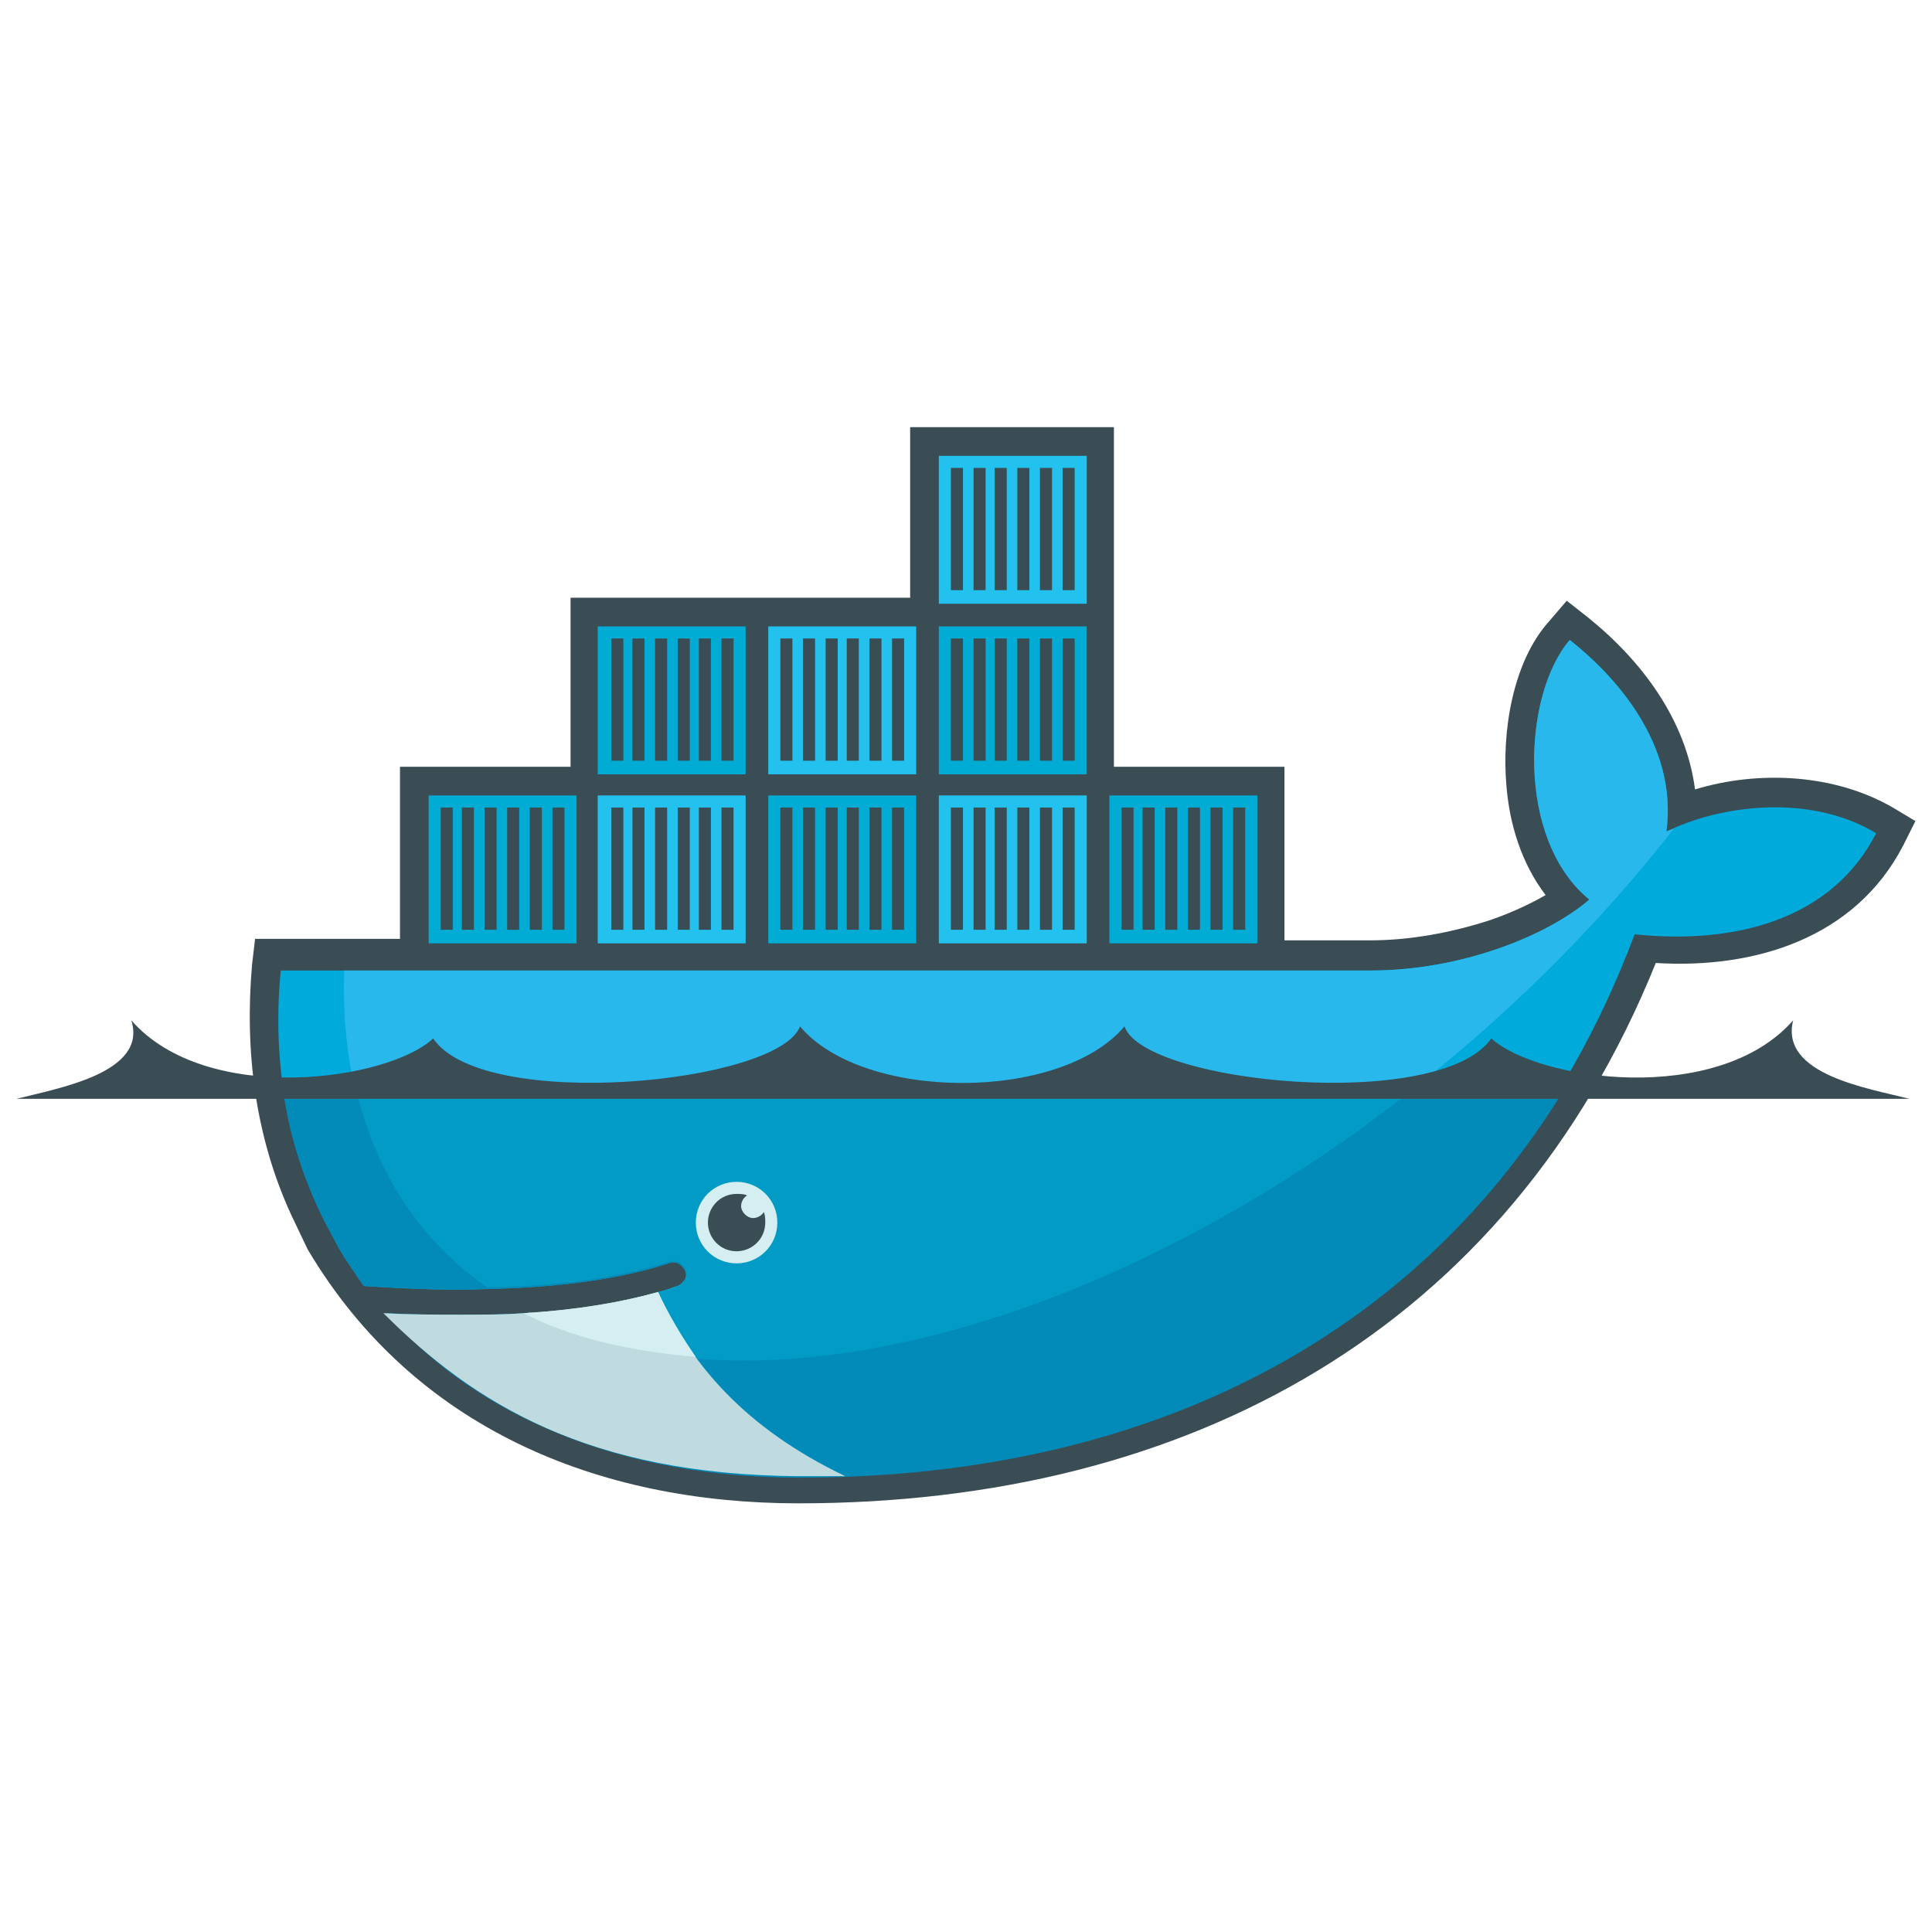
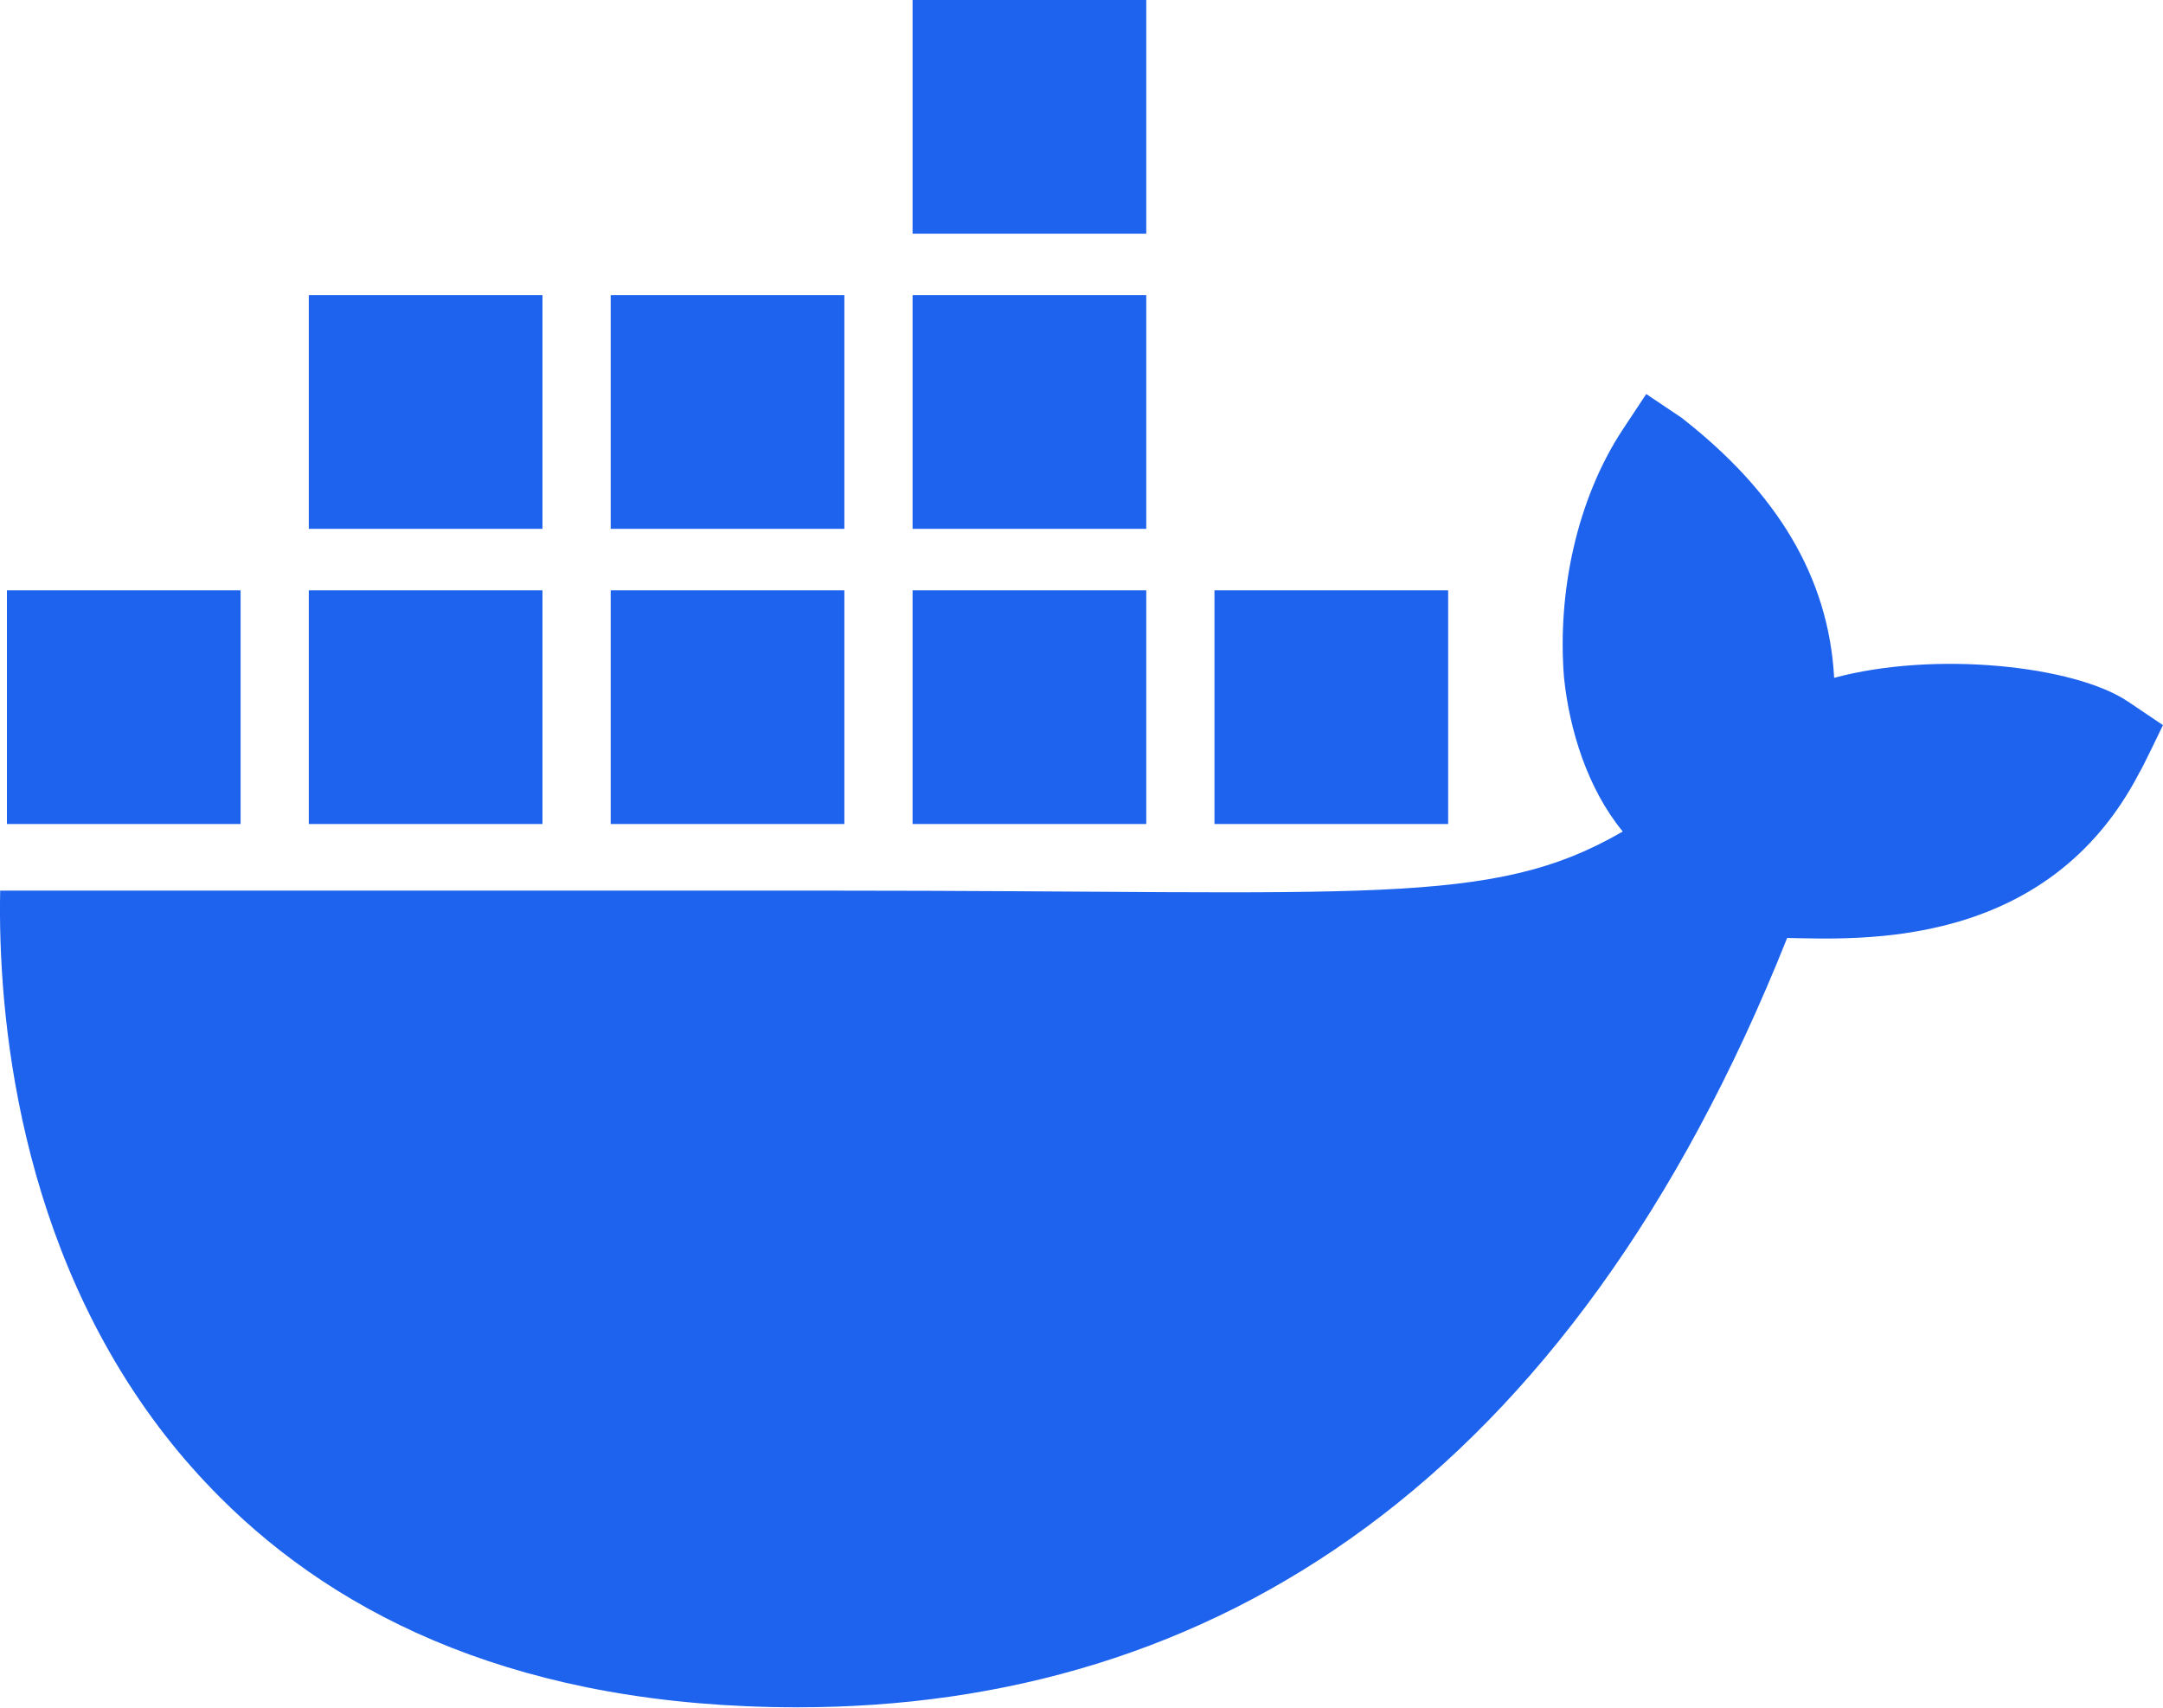
- <svg xmlns="http://www.w3.org/2000/svg" viewBox="0 0 128 128">
-   <path fill="#3A4D54" fill-rule="evenodd" d="M73.8 50.8h11.3v11.5h5.7c2.6 0 5.3-.5 7.8-1.3 1.2-.4 2.6-1 3.8-1.7-1.6-2.1-2.4-4.7-2.6-7.3-.3-3.5.4-8.1 2.8-10.8l1.2-1.4 1.4 1.1c3.6 2.9 6.5 6.8 7.1 11.4 4.3-1.3 9.3-1 13.1 1.2l1.5.9-.8 1.6c-3.2 6.2-9.9 8.2-16.4 7.8-9.8 24.3-31 35.8-56.8 35.8-13.3 0-25.5-5-32.5-16.8l-.1-.2-1-2.1c-2.4-5.2-3.1-10.9-2.6-16.6l.2-1.7h9.6V50.8h11.3V39.6h22.5V28.3h13.5v22.5z" clip-rule="evenodd" />
-   <path fill="#00AADA" d="M110.4 55.1c.8-5.9-3.6-10.5-6.4-12.7-3.1 3.6-3.6 13.2 1.3 17.2-2.8 2.4-8.5 4.7-14.5 4.7H18.6c-.6 6.2.5 11.9 3 16.8l.8 1.5c.5.9 1.1 1.7 1.7 2.6 3 .2 5.7.3 8.2.2 4.9-.1 8.9-.7 12-1.7.5-.2.9.1 1.1.5.2.5-.1.9-.5 1.1-.4.1-.8.3-1.3.4-2.4.7-5 1.1-8.3 1.3h-.6c-1.3.1-2.7.1-4.2.1-1.6 0-3.1 0-4.9-.1 6 6.8 15.4 10.8 27.2 10.8 25 0 46.2-11.1 55.5-35.9 6.7.7 13.1-1 16-6.7-4.5-2.7-10.5-1.8-13.9-.1z" />
-   <path fill="#28B8EB" d="M110.4 55.1c.8-5.9-3.6-10.5-6.4-12.7-3.1 3.6-3.6 13.2 1.3 17.2-2.8 2.4-8.5 4.7-14.5 4.7h-68c-.3 9.5 3.2 16.7 9.5 21 4.9-.1 8.9-.7 12-1.7.5-.2.9.1 1.1.5.2.5-.1.9-.5 1.1-.4.1-.8.3-1.3.4-2.4.7-5.2 1.2-8.5 1.4l-.1-.1c8.5 4.4 20.8 4.3 35-1.1 15.8-6.1 30.6-17.7 40.9-30.9-.2.1-.4.1-.5.2z" />
-   <path fill="#028BB8" d="M18.7 71.8c.4 3.3 1.4 6.4 2.9 9.3l.8 1.5c.5.9 1.1 1.7 1.7 2.6 3 .2 5.7.3 8.2.2 4.9-.1 8.9-.7 12-1.7.5-.2.9.1 1.1.5.2.5-.1.9-.5 1.1-.4.1-.8.3-1.3.4-2.4.7-5.2 1.2-8.5 1.4h-.4c-1.3.1-2.7.1-4.1.1-1.6 0-3.2 0-4.9-.1 6 6.8 15.5 10.8 27.3 10.8 21.4 0 40-8.1 50.8-26H18.7v-.1z" />
-   <path fill="#019BC6" d="M23.5 71.8c1.3 5.8 4.3 10.4 8.8 13.5 4.9-.1 8.9-.7 12-1.7.5-.2.9.1 1.1.5.2.5-.1.9-.5 1.1-.4.1-.8.3-1.3.4-2.4.7-5.2 1.2-8.6 1.4 8.5 4.4 20.8 4.3 34.9-1.1 8.5-3.3 16.8-8.2 24.2-14.1H23.5z" />
-   <path fill="#00ACD3" fill-rule="evenodd" d="M28.4 52.7h9.8v9.8h-9.8v-9.8zm.8.8h.8v8.1h-.8v-8.1zm1.4 0h.8v8.1h-.8v-8.1zm1.5 0h.8v8.1h-.8v-8.1zm1.5 0h.8v8.1h-.8v-8.1zm1.5 0h.8v8.1h-.8v-8.1zm1.5 0h.8v8.1h-.8v-8.1zm3-12h9.8v9.8h-9.8v-9.8zm.9.8h.8v8.1h-.8v-8.1zm1.4 0h.8v8.1h-.8v-8.1zm1.5 0h.8v8.1h-.8v-8.1zm1.5 0h.8v8.1h-.8v-8.1zm1.4 0h.8v8.1h-.8v-8.1zm1.5 0h.8v8.1h-.8v-8.1z" clip-rule="evenodd" />
-   <path fill="#23C2EE" fill-rule="evenodd" d="M39.6 52.7h9.8v9.8h-9.8v-9.8zm.9.8h.8v8.1h-.8v-8.1zm1.4 0h.8v8.1h-.8v-8.1zm1.5 0h.8v8.1h-.8v-8.1zm1.5 0h.8v8.1h-.8v-8.1zm1.4 0h.8v8.1h-.8v-8.1zm1.5 0h.8v8.1h-.8v-8.1z" clip-rule="evenodd" />
-   <path fill="#00ACD3" fill-rule="evenodd" d="M50.9 52.7h9.8v9.8h-9.8v-9.8zm.8.8h.8v8.1h-.8v-8.1zm1.5 0h.8v8.1h-.8v-8.1zm1.5 0h.8v8.1h-.8v-8.1zm1.4 0h.8v8.1h-.8v-8.1zm1.5 0h.8v8.1h-.8v-8.1zm1.5 0h.8v8.1h-.8v-8.1z" clip-rule="evenodd" />
-   <path fill="#23C2EE" fill-rule="evenodd" d="M50.9 41.5h9.8v9.8h-9.8v-9.8zm.8.8h.8v8.1h-.8v-8.1zm1.5 0h.8v8.1h-.8v-8.1zm1.5 0h.8v8.1h-.8v-8.1zm1.4 0h.8v8.1h-.8v-8.1zm1.5 0h.8v8.1h-.8v-8.1zm1.5 0h.8v8.1h-.8v-8.1zm3.1 10.4H72v9.8h-9.8v-9.8zm.8.8h.8v8.1H63v-8.1zm1.5 0h.8v8.1h-.8v-8.1zm1.4 0h.8v8.1h-.8v-8.1zm1.5 0h.8v8.1h-.8v-8.1zm1.5 0h.8v8.1h-.8v-8.1zm1.5 0h.8v8.1h-.8v-8.1z" clip-rule="evenodd" />
-   <path fill="#00ACD3" fill-rule="evenodd" d="M62.2 41.5H72v9.8h-9.8v-9.8zm.8.8h.8v8.1H63v-8.1zm1.5 0h.8v8.1h-.8v-8.1zm1.4 0h.8v8.1h-.8v-8.1zm1.5 0h.8v8.1h-.8v-8.1zm1.5 0h.8v8.1h-.8v-8.1zm1.5 0h.8v8.1h-.8v-8.1z" clip-rule="evenodd" />
-   <path fill="#23C2EE" fill-rule="evenodd" d="M62.2 30.2H72V40h-9.8v-9.8zm.8.8h.8v8.1H63V31zm1.5 0h.8v8.1h-.8V31zm1.4 0h.8v8.1h-.8V31zm1.5 0h.8v8.1h-.8V31zm1.5 0h.8v8.1h-.8V31zm1.5 0h.8v8.1h-.8V31z" clip-rule="evenodd" />
-   <path fill="#00ACD3" fill-rule="evenodd" d="M73.5 52.7h9.8v9.8h-9.8v-9.8zm.8.8h.8v8.1h-.8v-8.1zm1.4 0h.8v8.1h-.8v-8.1zm1.5 0h.8v8.1h-.8v-8.1zm1.5 0h.8v8.1h-.8v-8.1zm1.5 0h.8v8.1h-.8v-8.1zm1.5 0h.8v8.1h-.8v-8.1z" clip-rule="evenodd" />
-   <path fill="#D4EEF1" fill-rule="evenodd" d="M48.8 78.3c1.5 0 2.7 1.2 2.7 2.7 0 1.5-1.2 2.7-2.7 2.7-1.5 0-2.7-1.2-2.7-2.7 0-1.5 1.2-2.7 2.7-2.7" clip-rule="evenodd" />
-   <path fill="#3A4D54" fill-rule="evenodd" d="M48.8 79.1c.2 0 .5 0 .7.1-.2.1-.4.4-.4.7 0 .4.4.8.8.8.3 0 .6-.2.7-.4.1.2.1.5.1.7 0 1.1-.9 1.9-1.9 1.9-1.1 0-1.9-.9-1.9-1.9 0-1 .8-1.9 1.9-1.9M1.1 72.8h125.4c-2.7-.7-8.6-1.6-7.7-5.2-5 5.7-16.9 4-20 1.2-3.4 4.9-23 3-24.3-.8-4.2 5-17.3 5-21.5 0-1.4 3.8-21 5.7-24.3.8-3 2.8-15 4.5-20-1.2 1.1 3.5-4.9 4.5-7.6 5.2" clip-rule="evenodd" />
-   <path fill="#BFDBE0" d="M56 97.8c-6.7-3.2-10.3-7.5-12.4-12.2-2.5.7-5.5 1.2-8.9 1.4-1.3.1-2.7.1-4.1.1-1.7 0-3.4 0-5.2-.1 6 6 13.6 10.7 27.5 10.8H56z" />
-   <path fill="#D4EEF1" d="M46.1 89.9c-.9-1.3-1.8-2.8-2.5-4.3-2.5.7-5.5 1.2-8.9 1.4 2.3 1.2 5.7 2.4 11.4 2.9z" />
+ <svg xmlns="http://www.w3.org/2000/svg" viewBox="0 0 756.26 596.9">
+   <path fill="#1d63ed" d="M743.96 245.25c-18.54-12.48-67.26-17.81-102.68-8.27-1.91-35.28-20.1-65.01-53.38-90.95l-12.32-8.27-8.21 12.4c-16.14 24.5-22.94 57.14-20.53 86.81 1.9 18.28 8.26 38.83 20.53 53.74-46.1 26.74-88.59 20.67-276.77 20.67H.06c-.85 42.49 5.98 124.23 57.96 190.77 5.74 7.35 12.04 14.46 18.87 21.31 42.26 42.32 106.11 73.35 201.59 73.44 145.66.13 270.46-78.6 346.37-268.97 24.98.41 90.92 4.48 123.19-57.88.79-1.05 8.21-16.54 8.21-16.54l-12.3-8.27Zm-554.29-38.86h-81.7v81.7h81.7v-81.7Zm105.55 0h-81.7v81.7h81.7v-81.7Zm105.55 0h-81.7v81.7h81.7v-81.7Zm105.55 0h-81.7v81.7h81.7v-81.7Zm-422.2 0H2.42v81.7h81.7v-81.7ZM189.67 103.2h-81.7v81.7h81.7v-81.7Zm105.55 0h-81.7v81.7h81.7v-81.7Zm105.55 0h-81.7v81.7h81.7v-81.7Zm0-103.2h-81.7v81.7h81.7V0Z" />
</svg>
